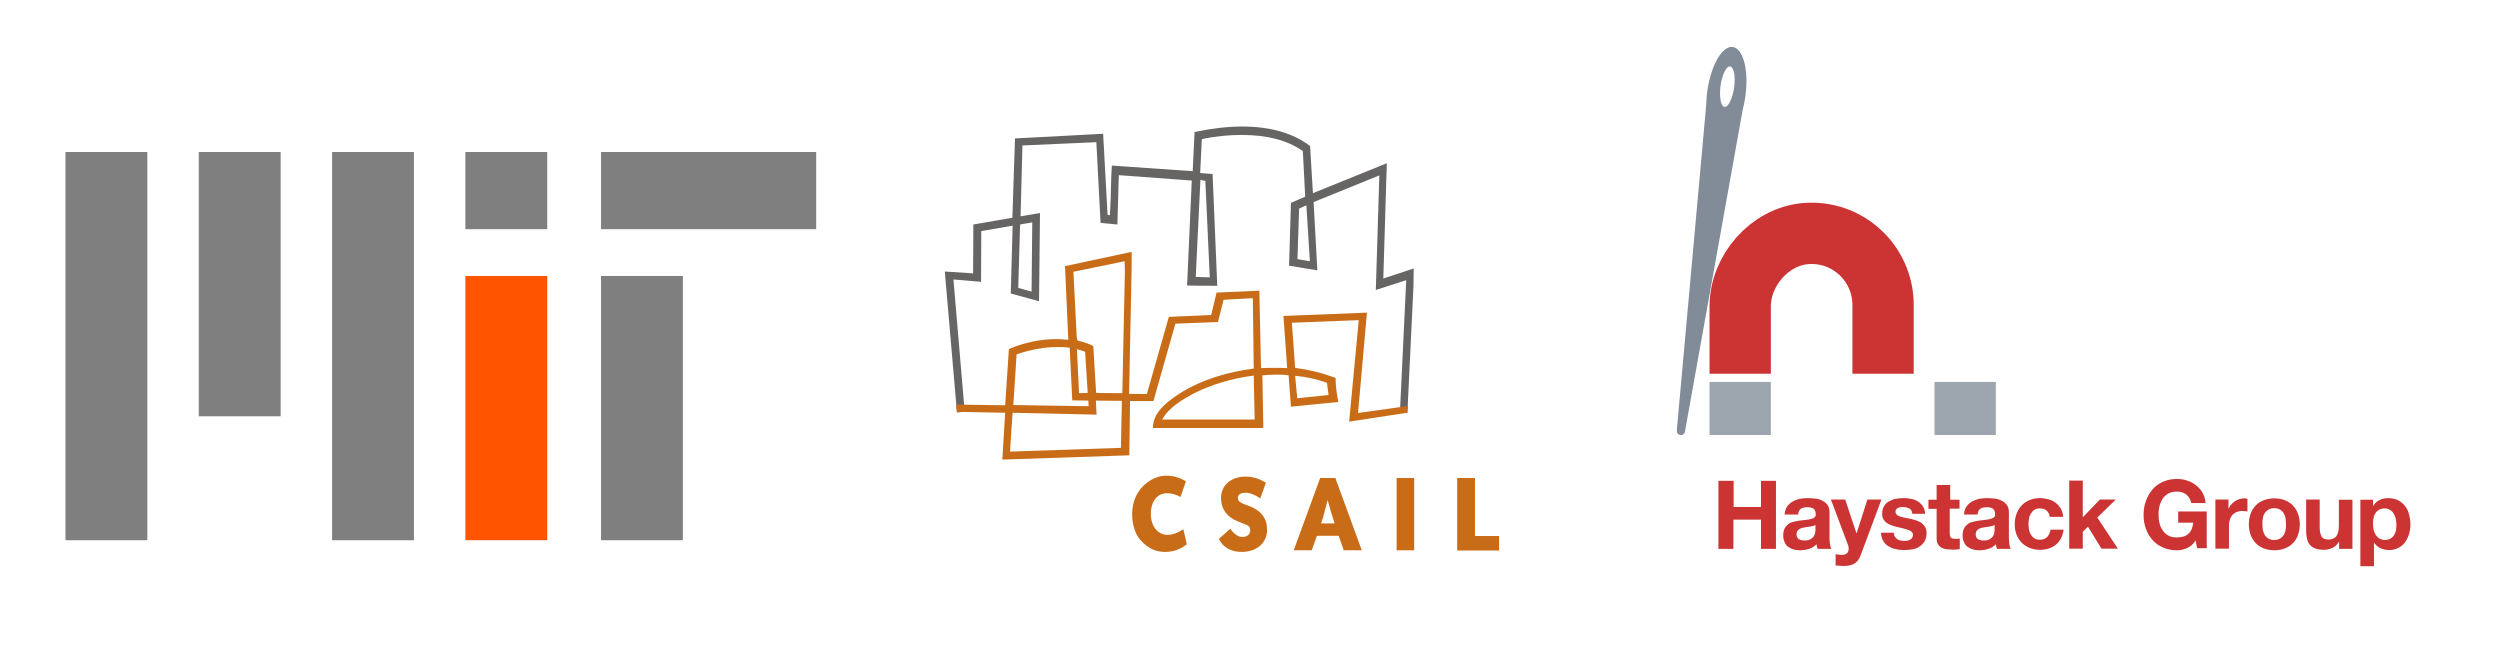
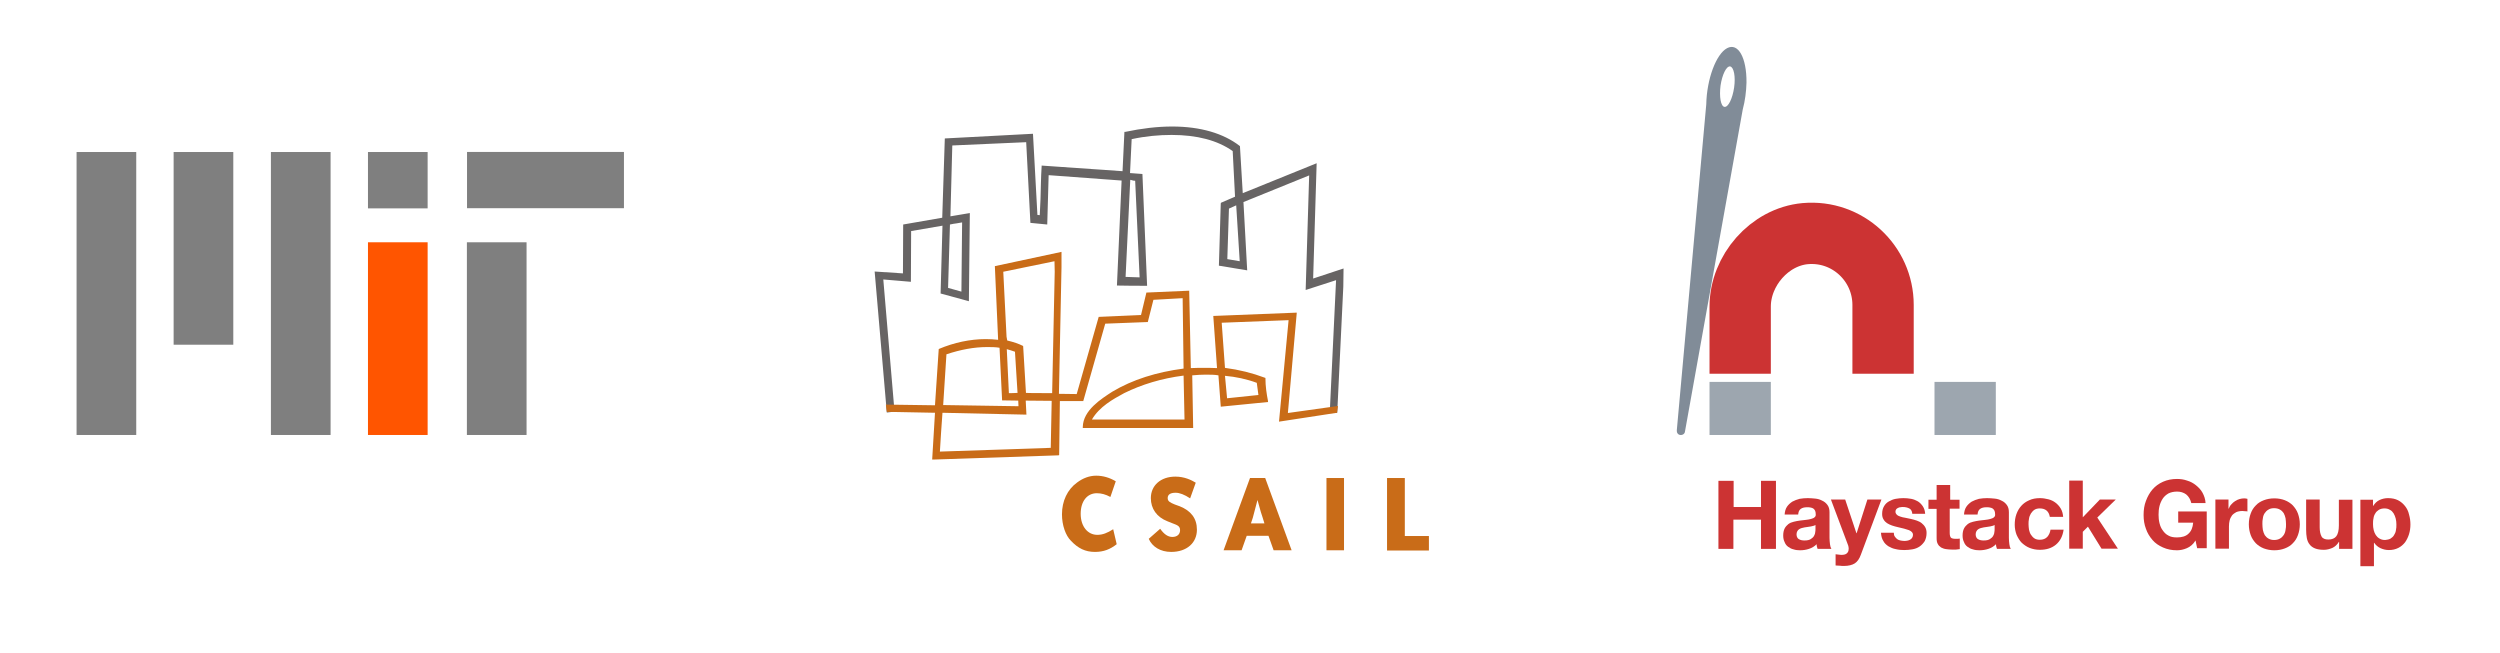
<svg xmlns="http://www.w3.org/2000/svg" version="1.1" id="Layer_1" x="0px" y="0px" viewBox="0 0 1069 279" style="enable-background:new 0 0 1069 279;" xml:space="preserve">
  <style type="text/css">
- 	.st0{stroke:#000000;stroke-width:35;stroke-opacity:0.5;}
- 	.st1{stroke:#FF5500;stroke-width:35;}
- 	.st2{stroke:#000000;stroke-width:33;stroke-opacity:0.5;}
+ 	.st0{fill:none;stroke:#000000;stroke-width:25.512;stroke-opacity:0.5;}
+ 	.st1{fill:none;stroke:#FF5500;stroke-width:25.512;}
+ 	.st2{fill:none;stroke:#000000;stroke-width:24.054;stroke-opacity:0.5;}
	.st3{fill:#C96C18;}
	.st4{fill:#676464;}
	.st5{fill:#818C98;}
	.st6{fill:none;stroke:#CC3333;stroke-width:26.217;}
	.st7{fill:none;stroke:#9DA6AF;stroke-width:26.217;}
	.st8{fill:#CC3333;}
</style>
  <g>
-     <path class="st0" d="M45.5,65v166 M102.5,65v113 M159.5,65v166 M216.5,65v33 M274.5,118v113" />
-     <path class="st1" d="M216.5,118v113" />
-     <path class="st2" d="M257,81.5h92" />
+     <path class="st0" d="M45.5,65v121 M87,65v82.4 M128.6,65v121 M170.1,65v24.1 M212.4,103.6V186" />
+     <path class="st1" d="M170.1,103.6V186" />
+     <path class="st2" d="M199.7,77h67.1" />
  </g>
  <g id="logo">
    <g id="text">
-       <path class="st3" d="M498.2,236c-4.1,0-7.2-1.5-10.3-4.8c-2.2-2.2-3.8-6.5-3.8-11.3c0-5.6,2.3-10.6,6.5-13.6    c2.4-1.8,5.2-2.9,8.1-2.9s5.7,0.8,8.4,2.4l-2.3,6.7c-2-1.1-3.9-1.6-5.8-1.6c-4.1,0-6.9,3.4-6.9,8.8s3,9,7.1,9    c2.3,0,4.3-0.8,6.8-2.4l1.5,6.4C504.7,234.9,501.9,236,498.2,236z" />
-       <path class="st3" d="M541.8,226.5c0,5.6-4.3,9.5-11,9.5c-4.6,0-8.1-2.2-9.6-5.6l4.9-4.3c1.6,2.3,3.3,3.5,5.2,3.5    c2,0,3.3-1.1,3.3-2.9c0-1.9-1.4-2.2-3.4-3l-2-0.8c-4.6-1.8-7.1-5.4-7.1-9.9c0-5.4,4.2-9.2,10.5-9.2c3.9,0,6.9,1.5,8.7,2.6    l-2.4,6.7c-2.4-1.6-4.5-2.4-6.2-2.4c-2.3,0-3.4,0.8-3.4,2.3c0,1.4,1.1,1.9,3,2.7l2.2,0.8C539.2,218.4,541.8,221.6,541.8,226.5z" />
-       <path class="st3" d="M563.1,229.1l-2.2,6.2h-7.7l11.3-30.9h6.5l11.3,30.9h-7.7l-2.2-6.2H563.1z M570.7,223.9l-0.8-2.6    c-0.3-0.7-1-3.1-2.2-7.5c-1.1,4.3-1.8,6.9-2,7.6l-0.8,2.4H570.7z" />
-       <path class="st3" d="M597.2,235.3v-30.9h7.5v30.9H597.2z" />
-       <path class="st3" d="M623.1,235.3v-30.9h7.6v24.8H641v6.2h-17.9V235.3L623.1,235.3z" />
+       <path class="st3" d="M468.2,236c-4.1,0-7.2-1.5-10.3-4.8c-2.2-2.2-3.8-6.5-3.8-11.3c0-5.6,2.3-10.6,6.5-13.6    c2.4-1.8,5.2-2.9,8.1-2.9s5.7,0.8,8.4,2.4l-2.3,6.7c-2-1.1-3.9-1.6-5.8-1.6c-4.1,0-6.9,3.4-6.9,8.8s3,9,7.1,9    c2.3,0,4.3-0.8,6.8-2.4l1.5,6.4C474.7,234.9,471.9,236,468.2,236z" />
+       <path class="st3" d="M511.8,226.5c0,5.6-4.3,9.5-11,9.5c-4.6,0-8.1-2.2-9.6-5.6l4.9-4.3c1.6,2.3,3.3,3.5,5.2,3.5    c2,0,3.3-1.1,3.3-2.9c0-1.9-1.4-2.2-3.4-3l-2-0.8c-4.6-1.8-7.1-5.4-7.1-9.9c0-5.4,4.2-9.2,10.5-9.2c3.9,0,6.9,1.5,8.7,2.6    l-2.4,6.7c-2.4-1.6-4.5-2.4-6.2-2.4c-2.3,0-3.4,0.8-3.4,2.3c0,1.4,1.1,1.9,3,2.7l2.2,0.8C509.2,218.4,511.8,221.6,511.8,226.5z" />
+       <path class="st3" d="M533.1,229.1l-2.2,6.2h-7.7l11.3-30.9h6.5l11.3,30.9h-7.7l-2.2-6.2H533.1z M540.7,223.9l-0.8-2.6    c-0.3-0.7-1-3.1-2.2-7.5c-1.1,4.3-1.8,6.9-2,7.6l-0.8,2.4H540.7z" />
+       <path class="st3" d="M567.2,235.3v-30.9h7.5v30.9H567.2z" />
+       <path class="st3" d="M593.1,235.3v-30.9h7.6v24.8H611v6.2h-17.9V235.3L593.1,235.3z" />
    </g>
    <g id="shape">
-       <path class="st4" d="M598.6,176.5l2.7-56.7l-13,4.2l1.5-49l-28.1,11.4l1.6,29.2l-12.1-2l0.8-26.6l0.1-0.3l6-2.6l-1-19.5    c-6.5-4.6-15.3-6.9-26.1-6.9c-5.4,0-11.1,0.5-17.1,1.8l-0.7,14.5l5.3,0.4l2,47.8h-0.4c-3.9,0-8,0-12.1-0.1h-0.4l2-44.9l-31.2-2.3    L477.8,96l-7.2-0.7l-1.8-34.5l-31.6,1.4l-0.8,30.3l8.3-1.4l-0.4,37.3v0.4l-12.1-3.3l0.8-29l-13.4,2.3l-0.1,21.7l-11.8-1l4.8,56.5    l-3.3,0.4l-5.2-60.3l12.1,0.8l0.1-20.9l16.7-2.9l1.1-33.9l37.7-2l1.9,34.7l1,0.1c0.3-4.6,0.4-9.2,0.5-13.7    c0.1-2.3,0.1-4.8,0.3-7.1v-0.4l34.6,2.4l0.8-16.8h0.3c7.1-1.5,13.8-2.3,20.1-2.3c12.1,0,21.9,2.9,28.9,8.3l0.1,0.1l1.2,20.1    l31.6-12.8l-1.5,49.3l13-4.3l-0.1,7.7l-2.6,54L598.6,176.5z M441.1,124.7l0.3-29.6c-0.8,0.1-1.5,0.3-2.3,0.4    c-1,0.1-1.9,0.3-2.9,0.5l-0.8,27.1L441.1,124.7z M517.3,118.6l-1.9-41.3c-0.5,0-1.1-0.1-1.6-0.3c-0.1,0-0.4-0.1-0.5-0.1l-2,41.5    L517.3,118.6z M560.1,111.7l-1.5-23.9l-3.1,1.4l-0.7,21.6L560.1,111.7z" />
-       <path class="st3" d="M428.6,196.5l1.2-20l-20.6-0.4l-0.4-3.1l21,0.3l1.6-24l0.1-0.1c6.4-2.7,13.3-4.2,20-4.2    c1.8,0,3.5,0.1,5.3,0.3l-1.4-31.5l28.5-6.1v6.5l-1.1,54.2l7.6,0.1l9.4-33l18.1-0.8l2.3-9.6l18.3-0.8l0.7,33.1    c1.8-0.1,3.7-0.1,5.6-0.1s3.8,0,5.6,0.1l-1.6-22.3l35.2-1.4h0.5l-3.8,42.9l21.4-3l-0.4,2.9l-24.8,3.8l4.1-43.4l-28.6,1.1l1.4,19.3    c6.1,0.8,11.7,2.2,17,4.2l0.3,0.1v0.1c0,3.5,0.5,6.7,1.1,9.8v0.4l-20.2,2l-1-13.4c-1.6-0.3-3.5-0.3-5.6-0.3    c-1.6,0-3.5,0.1-5.6,0.3l0.4,22.5h-47.2v-0.4c0.1-7.2,8-12.1,12.6-15.1c8.7-5.2,19-8.4,30.5-9.9l-0.4-30.1l-12.5,0.7l-2.4,9.5    l-18.2,0.7l-9.4,33.1h-10l-0.3,23.1l-0.3,0.1l-53.2,1.8h-0.7V196.5z M433,176.5c-0.4,5.6-0.8,11.1-1.1,16.6l47.4-1.6l0.4-20.1    l-11.1-0.1l0.3,6L433,176.5z M536.5,179.5l-0.4-18.9c-9.4,1.2-17.9,3.8-25.4,7.5c-4.8,2.6-10.6,5.8-13.8,11.3h39.6V179.5z     M465.5,173.7l-0.1-2.4l-6.9-0.1l-1.1-22.5c-1.8-0.3-3.5-0.3-5.3-0.3c-5.6,0-11.4,1.1-17.4,3.1l-1.4,21.7L465.5,173.7z     M554.7,170.3l13.4-1.4l-0.7-5.2c-4.3-1.6-9-2.6-13.6-3L554.7,170.3z M479.9,168.1l1.1-51.9l-0.1-4.5l-21.9,4.5l1.4,27.8l0.3,1.6    c2.9,0.7,4.9,1.4,6.7,2.3l0.1,0.1l1.2,20C468.6,168.1,479.9,168.1,479.9,168.1z M461.4,168.1c1.1,0,2.4,0,3.7-0.1l-1.1-17.6    c-1.2-0.4-2.3-0.8-3.5-1.1L461.4,168.1z" />
+       <path class="st4" d="M568.6,176.5l2.7-56.7l-13,4.2l1.5-49l-28.1,11.4l1.6,29.2l-12.1-2l0.8-26.6l0.1-0.3l6-2.6l-1-19.5    c-6.5-4.6-15.3-6.9-26.1-6.9c-5.4,0-11.1,0.5-17.1,1.8l-0.7,14.5l5.3,0.4l2,47.8h-0.4c-3.9,0-8,0-12.1-0.1h-0.4l2-44.9l-31.2-2.3    L447.8,96l-7.2-0.7l-1.8-34.5l-31.6,1.4l-0.8,30.3l8.3-1.4l-0.4,37.3v0.4l-12.1-3.3l0.8-29l-13.4,2.3l-0.1,21.7l-11.8-1l4.8,56.5    l-3.3,0.4l-5.2-60.3l12.1,0.8l0.1-20.9l16.7-2.9l1.1-33.9l37.7-2l1.9,34.7l1,0.1c0.3-4.6,0.4-9.2,0.5-13.7    c0.1-2.3,0.1-4.8,0.3-7.1v-0.4l34.6,2.4l0.8-16.8h0.3c7.1-1.5,13.8-2.3,20.1-2.3c12.1,0,21.9,2.9,28.9,8.3l0.1,0.1l1.2,20.1    l31.6-12.8l-1.5,49.3l13-4.3l-0.1,7.7l-2.6,54L568.6,176.5z M411.1,124.7l0.3-29.6c-0.8,0.1-1.5,0.3-2.3,0.4    c-1,0.1-1.9,0.3-2.9,0.5l-0.8,27.1L411.1,124.7z M487.3,118.6l-1.9-41.3c-0.5,0-1.1-0.1-1.6-0.3c-0.1,0-0.4-0.1-0.5-0.1l-2,41.5    L487.3,118.6z M530.1,111.7l-1.5-23.9l-3.1,1.4l-0.7,21.6L530.1,111.7z" />
+       <path class="st3" d="M398.6,196.5l1.2-20l-20.6-0.4l-0.4-3.1l21,0.3l1.6-24l0.1-0.1c6.4-2.7,13.3-4.2,20-4.2    c1.8,0,3.5,0.1,5.3,0.3l-1.4-31.5l28.5-6.1v6.5l-1.1,54.2l7.6,0.1l9.4-33l18.1-0.8l2.3-9.6l18.3-0.8l0.7,33.1    c1.8-0.1,3.7-0.1,5.6-0.1s3.8,0,5.6,0.1l-1.6-22.3l35.2-1.4h0.5l-3.8,42.9l21.4-3l-0.4,2.9l-24.8,3.8l4.1-43.4l-28.6,1.1l1.4,19.3    c6.1,0.8,11.7,2.2,17,4.2l0.3,0.1v0.1c0,3.5,0.5,6.7,1.1,9.8v0.4l-20.2,2l-1-13.4c-1.6-0.3-3.5-0.3-5.6-0.3    c-1.6,0-3.5,0.1-5.6,0.3l0.4,22.5h-47.2v-0.4c0.1-7.2,8-12.1,12.6-15.1c8.7-5.2,19-8.4,30.5-9.9l-0.4-30.1l-12.5,0.7l-2.4,9.5    l-18.2,0.7l-9.4,33.1h-10l-0.3,23.1l-0.3,0.1l-53.2,1.8h-0.7V196.5z M403,176.5c-0.4,5.6-0.8,11.1-1.1,16.6l47.4-1.6l0.4-20.1    l-11.1-0.1l0.3,6L403,176.5z M506.5,179.5l-0.4-18.9c-9.4,1.2-17.9,3.8-25.4,7.5c-4.8,2.6-10.6,5.8-13.8,11.3h39.6V179.5z     M435.5,173.7l-0.1-2.4l-6.9-0.1l-1.1-22.5c-1.8-0.3-3.5-0.3-5.3-0.3c-5.6,0-11.4,1.1-17.4,3.1l-1.4,21.7L435.5,173.7z     M524.7,170.3l13.4-1.4l-0.7-5.2c-4.3-1.6-9-2.6-13.6-3L524.7,170.3z M449.9,168.1l1.1-51.9l-0.1-4.5l-21.9,4.5l1.4,27.8l0.3,1.6    c2.9,0.7,4.9,1.4,6.7,2.3l0.1,0.1l1.2,20C438.6,168.1,449.9,168.1,449.9,168.1z M431.4,168.1c1.1,0,2.4,0,3.7-0.1l-1.1-17.6    c-1.2-0.4-2.3-0.8-3.5-1.1L431.4,168.1z" />
    </g>
  </g>
  <g>
    <g>
      <path id="needle_00000050643817833867392630000002994121999782302872_" class="st5" d="M729.6,44.6c0.2-10.7,4.2-21.5,8.9-24    s8.4,4,8.3,14.7c-0.1,3.8-0.6,7.8-1.6,11.5l-24.7,137.7c-0.1,1-1,1.6-2,1.5s-1.6-1-1.5-2L729.6,44.6z M737.4,45.7    c1.6,0.2,3.4-3.5,4.1-8.2s-0.1-8.8-1.7-9.1c-1.6-0.2-3.4,3.5-4.1,8.2C735.1,41.4,735.8,45.5,737.4,45.7z" />
      <g id="magnet_00000097496302036256213370000015808932554138588585_" transform="translate(17, 83)">
        <path class="st6" d="M727.1,76.8l0-28.7c0-15.4,12.5-29.8,27.8-31.2c18.1-1.6,33.3,12.7,33.3,30.5v29.4" />
        <line id="end_00000116196098392099085660000002163753295533640088_" class="st7" x1="727.1" y1="80.3" x2="727.1" y2="103" />
        <g transform="translate(35, 0)">
          <line id="end_00000147201359111525143130000008802681888913263528_" class="st7" x1="788.3" y1="80.3" x2="788.3" y2="103" />
        </g>
      </g>
    </g>
    <g>
      <path class="st8" d="M741.3,205.6v11.2H753v-11.2h6.4v29.1H753v-12.5h-11.8v12.5h-6.4v-29.1H741.3z" />
      <path class="st8" d="M763.1,220.1c0.1-1.4,0.4-2.5,1-3.4c0.6-0.9,1.4-1.6,2.3-2.2c0.9-0.5,2-0.9,3.1-1.2c1.2-0.2,2.3-0.3,3.5-0.3    c1.1,0,2.1,0.1,3.2,0.2c1.1,0.1,2.1,0.4,3,0.9c0.9,0.4,1.6,1,2.2,1.8c0.6,0.8,0.9,1.8,0.9,3.1V230c0,0.9,0.1,1.9,0.2,2.7    c0.1,0.9,0.3,1.5,0.6,2h-5.9c-0.1-0.3-0.2-0.7-0.3-1c-0.1-0.3-0.1-0.7-0.1-1c-0.9,0.9-2,1.6-3.3,2c-1.2,0.4-2.5,0.6-3.8,0.6    c-1,0-1.9-0.1-2.8-0.4c-0.9-0.2-1.6-0.6-2.3-1.1c-0.7-0.5-1.2-1.2-1.5-2c-0.4-0.8-0.6-1.7-0.6-2.8c0-1.2,0.2-2.2,0.6-3    c0.4-0.8,1-1.4,1.6-1.9c0.7-0.5,1.4-0.8,2.3-1c0.9-0.2,1.7-0.4,2.6-0.5c0.9-0.1,1.7-0.2,2.6-0.3c0.8-0.1,1.6-0.2,2.2-0.4    c0.7-0.2,1.2-0.4,1.5-0.7c0.4-0.3,0.6-0.8,0.5-1.4c0-0.6-0.1-1.1-0.3-1.5s-0.5-0.7-0.8-0.9c-0.3-0.2-0.7-0.3-1.2-0.4    c-0.4-0.1-0.9-0.1-1.4-0.1c-1.1,0-2,0.2-2.7,0.7c-0.7,0.5-1,1.3-1.1,2.4H763.1z M776.5,224.3c-0.2,0.2-0.5,0.4-0.9,0.5    c-0.4,0.1-0.8,0.2-1.2,0.3c-0.4,0.1-0.9,0.1-1.3,0.2c-0.5,0.1-0.9,0.1-1.4,0.2c-0.4,0.1-0.9,0.2-1.3,0.3c-0.4,0.1-0.8,0.3-1.1,0.5    c-0.3,0.2-0.6,0.5-0.8,0.9c-0.2,0.4-0.3,0.8-0.3,1.3c0,0.5,0.1,1,0.3,1.3c0.2,0.4,0.4,0.6,0.8,0.8c0.3,0.2,0.7,0.3,1.1,0.4    c0.4,0.1,0.9,0.1,1.3,0.1c1.1,0,2-0.2,2.6-0.6c0.6-0.4,1.1-0.8,1.4-1.4c0.3-0.5,0.5-1.1,0.5-1.6c0.1-0.5,0.1-1,0.1-1.3V224.3z" />
      <path class="st8" d="M793.1,240.9c-1.1,0.7-2.7,1.1-4.6,1.1c-0.6,0-1.2,0-1.8-0.1c-0.6,0-1.2-0.1-1.8-0.1V237    c0.5,0.1,1.1,0.1,1.7,0.2c0.6,0.1,1.1,0.1,1.7,0c0.8-0.1,1.3-0.4,1.7-0.9c0.4-0.5,0.5-1.1,0.5-1.7c0-0.5-0.1-0.9-0.2-1.3    l-7.4-19.7h6.1l4.8,14.4h0.1l4.6-14.4h6l-8.8,23.6C795.1,238.9,794.2,240.2,793.1,240.9z" />
      <path class="st8" d="M810.2,229.4c0.3,0.4,0.6,0.8,1,1.1c0.4,0.3,0.9,0.5,1.4,0.6c0.5,0.1,1.1,0.2,1.6,0.2c0.4,0,0.8,0,1.3-0.1    c0.4-0.1,0.9-0.2,1.2-0.4c0.4-0.2,0.7-0.5,0.9-0.8c0.2-0.3,0.4-0.8,0.4-1.3c0-0.9-0.6-1.5-1.7-2c-1.2-0.4-2.8-0.9-4.8-1.3    c-0.8-0.2-1.7-0.4-2.5-0.7c-0.8-0.3-1.5-0.6-2.1-1c-0.6-0.4-1.1-0.9-1.5-1.6c-0.4-0.6-0.6-1.4-0.6-2.3c0-1.4,0.3-2.5,0.8-3.3    c0.5-0.9,1.2-1.6,2.1-2.1c0.9-0.5,1.8-0.9,2.9-1.1c1.1-0.2,2.2-0.3,3.3-0.3c1.1,0,2.2,0.1,3.3,0.3c1.1,0.2,2,0.6,2.9,1.1    c0.8,0.5,1.5,1.2,2.1,2.1c0.6,0.9,0.9,1.9,1,3.2h-5.5c-0.1-1.1-0.5-1.9-1.3-2.3c-0.8-0.4-1.7-0.6-2.7-0.6c-0.3,0-0.7,0-1.1,0.1    c-0.4,0-0.7,0.1-1,0.3c-0.3,0.1-0.6,0.3-0.8,0.6c-0.2,0.3-0.3,0.6-0.3,1c0,0.5,0.2,0.9,0.6,1.3s0.9,0.6,1.5,0.8    c0.6,0.2,1.3,0.4,2.1,0.5c0.8,0.2,1.6,0.3,2.4,0.5c0.8,0.2,1.7,0.4,2.5,0.7c0.8,0.3,1.5,0.6,2.1,1.1s1.1,1,1.5,1.7    c0.4,0.7,0.6,1.5,0.6,2.5c0,1.4-0.3,2.5-0.8,3.5c-0.6,0.9-1.3,1.7-2.2,2.3c-0.9,0.6-1.9,1-3.1,1.2s-2.3,0.3-3.5,0.3    c-1.2,0-2.4-0.1-3.6-0.4c-1.2-0.2-2.2-0.7-3.1-1.2c-0.9-0.6-1.7-1.3-2.2-2.3c-0.6-0.9-0.9-2.1-1-3.5h5.5    C809.8,228.4,809.9,229,810.2,229.4z" />
      <path class="st8" d="M837.9,213.6v3.9h-4.2v10.4c0,1,0.2,1.6,0.5,2c0.3,0.3,1,0.5,2,0.5c0.3,0,0.6,0,0.9,0c0.3,0,0.6-0.1,0.9-0.1    v4.5c-0.5,0.1-1,0.1-1.6,0.2c-0.6,0-1.2,0-1.8,0c-0.9,0-1.7-0.1-2.5-0.2c-0.8-0.1-1.5-0.4-2.1-0.7c-0.6-0.4-1.1-0.9-1.4-1.5    c-0.4-0.7-0.5-1.5-0.5-2.6v-12.4h-3.5v-3.9h3.5v-6.3h5.8v6.3H837.9z" />
      <path class="st8" d="M839.8,220.1c0.1-1.4,0.4-2.5,1-3.4c0.6-0.9,1.4-1.6,2.3-2.2c0.9-0.5,2-0.9,3.1-1.2c1.2-0.2,2.3-0.3,3.5-0.3    c1.1,0,2.1,0.1,3.2,0.2c1.1,0.1,2.1,0.4,3,0.9c0.9,0.4,1.6,1,2.2,1.8c0.6,0.8,0.9,1.8,0.9,3.1V230c0,0.9,0.1,1.9,0.2,2.7    c0.1,0.9,0.3,1.5,0.6,2h-5.9c-0.1-0.3-0.2-0.7-0.3-1c-0.1-0.3-0.1-0.7-0.1-1c-0.9,0.9-2,1.6-3.3,2c-1.2,0.4-2.5,0.6-3.8,0.6    c-1,0-1.9-0.1-2.8-0.4c-0.9-0.2-1.6-0.6-2.3-1.1c-0.7-0.5-1.2-1.2-1.5-2c-0.4-0.8-0.6-1.7-0.6-2.8c0-1.2,0.2-2.2,0.6-3    c0.4-0.8,1-1.4,1.6-1.9c0.7-0.5,1.4-0.8,2.3-1c0.9-0.2,1.7-0.4,2.6-0.5c0.9-0.1,1.7-0.2,2.6-0.3c0.8-0.1,1.6-0.2,2.2-0.4    c0.7-0.2,1.2-0.4,1.5-0.7c0.4-0.3,0.6-0.8,0.5-1.4c0-0.6-0.1-1.1-0.3-1.5s-0.5-0.7-0.8-0.9c-0.3-0.2-0.7-0.3-1.2-0.4    c-0.4-0.1-0.9-0.1-1.4-0.1c-1.1,0-2,0.2-2.7,0.7c-0.7,0.5-1,1.3-1.1,2.4H839.8z M853.1,224.3c-0.2,0.2-0.5,0.4-0.9,0.5    c-0.4,0.1-0.8,0.2-1.2,0.3c-0.4,0.1-0.9,0.1-1.3,0.2c-0.5,0.1-0.9,0.1-1.4,0.2c-0.4,0.1-0.9,0.2-1.3,0.3c-0.4,0.1-0.8,0.3-1.1,0.5    c-0.3,0.2-0.6,0.5-0.8,0.9c-0.2,0.4-0.3,0.8-0.3,1.3c0,0.5,0.1,1,0.3,1.3c0.2,0.4,0.4,0.6,0.8,0.8c0.3,0.2,0.7,0.3,1.1,0.4    c0.4,0.1,0.9,0.1,1.3,0.1c1.1,0,2-0.2,2.6-0.6c0.6-0.4,1.1-0.8,1.4-1.4c0.3-0.5,0.5-1.1,0.5-1.6c0.1-0.5,0.1-1,0.1-1.3V224.3z" />
      <path class="st8" d="M872.2,217.4c-0.9,0-1.7,0.2-2.3,0.6c-0.6,0.4-1.1,1-1.5,1.6c-0.4,0.7-0.7,1.4-0.8,2.2    c-0.2,0.8-0.2,1.6-0.2,2.4c0,0.8,0.1,1.5,0.2,2.3c0.2,0.8,0.4,1.5,0.8,2.1c0.4,0.6,0.9,1.2,1.5,1.6s1.4,0.6,2.3,0.6    c1.4,0,2.4-0.4,3.2-1.2c0.7-0.8,1.2-1.8,1.4-3.1h5.6c-0.4,2.8-1.5,4.9-3.3,6.4c-1.8,1.5-4.1,2.2-6.9,2.2c-1.6,0-3-0.3-4.3-0.8    c-1.3-0.5-2.4-1.3-3.4-2.2c-0.9-0.9-1.6-2.1-2.2-3.4c-0.5-1.3-0.8-2.8-0.8-4.3c0-1.6,0.2-3.1,0.7-4.5c0.5-1.4,1.2-2.6,2.1-3.6    c0.9-1,2-1.8,3.4-2.4c1.3-0.6,2.8-0.9,4.6-0.9c1.2,0,2.4,0.2,3.6,0.5c1.2,0.3,2.2,0.8,3.1,1.5c0.9,0.7,1.6,1.5,2.2,2.5    c0.6,1,0.9,2.2,1,3.5h-5.7C876.1,218.6,874.6,217.4,872.2,217.4z" />
      <path class="st8" d="M890.6,205.6v15.6l7.3-7.6h6.8l-7.9,7.7l8.8,13.3h-7l-5.8-9.4l-2.2,2.2v7.2h-5.8v-29.1H890.6z" />
      <path class="st8" d="M935.1,234.4c-1.4,0.6-2.8,0.9-4.2,0.9c-2.2,0-4.2-0.4-6-1.2c-1.8-0.8-3.3-1.8-4.5-3.2    c-1.2-1.4-2.2-3-2.8-4.8c-0.7-1.8-1-3.8-1-5.9c0-2.2,0.3-4.2,1-6c0.7-1.9,1.6-3.5,2.8-4.9c1.2-1.4,2.7-2.5,4.5-3.3    c1.8-0.8,3.8-1.2,6-1.2c1.5,0,2.9,0.2,4.3,0.7c1.4,0.4,2.7,1.1,3.8,2c1.1,0.9,2.1,1.9,2.8,3.2c0.7,1.3,1.2,2.7,1.3,4.4h-6.1    c-0.4-1.6-1.1-2.8-2.2-3.7c-1.1-0.8-2.4-1.2-3.9-1.2c-1.4,0-2.7,0.3-3.7,0.8c-1,0.6-1.8,1.3-2.4,2.2c-0.6,0.9-1.1,2-1.4,3.2    c-0.3,1.2-0.4,2.4-0.4,3.7c0,1.2,0.1,2.4,0.4,3.6c0.3,1.2,0.7,2.2,1.4,3.1c0.6,0.9,1.4,1.7,2.4,2.2c1,0.6,2.2,0.8,3.7,0.8    c2.1,0,3.8-0.5,4.9-1.6c1.2-1.1,1.8-2.6,2-4.7h-6.4v-4.8h12.2v15.7h-4.1l-0.7-3.3C937.8,232.8,936.5,233.8,935.1,234.4z" />
      <path class="st8" d="M952.9,213.6v3.9h0.1c0.3-0.7,0.6-1.3,1.1-1.8c0.5-0.6,1-1,1.6-1.4c0.6-0.4,1.2-0.7,1.9-0.9    c0.7-0.2,1.4-0.3,2.1-0.3c0.4,0,0.8,0.1,1.3,0.2v5.4c-0.3-0.1-0.6-0.1-1-0.1c-0.4,0-0.7-0.1-1.1-0.1c-1.1,0-2,0.2-2.7,0.5    c-0.7,0.4-1.3,0.8-1.8,1.4c-0.4,0.6-0.8,1.3-1,2.1c-0.2,0.8-0.3,1.7-0.3,2.6v9.5h-5.8v-21H952.9z" />
      <path class="st8" d="M962.4,219.6c0.5-1.4,1.2-2.5,2.2-3.5c0.9-1,2.1-1.7,3.4-2.2c1.3-0.5,2.8-0.8,4.5-0.8c1.7,0,3.2,0.3,4.5,0.8    c1.3,0.5,2.5,1.3,3.4,2.2c0.9,1,1.7,2.1,2.2,3.5c0.5,1.4,0.8,2.9,0.8,4.6c0,1.7-0.3,3.2-0.8,4.6c-0.5,1.4-1.2,2.5-2.2,3.5    c-0.9,1-2.1,1.7-3.4,2.2c-1.3,0.5-2.8,0.8-4.5,0.8c-1.7,0-3.1-0.3-4.5-0.8c-1.3-0.5-2.5-1.3-3.4-2.2c-0.9-1-1.7-2.1-2.2-3.5    c-0.5-1.4-0.8-2.9-0.8-4.6C961.6,222.5,961.9,220.9,962.4,219.6z M967.6,226.6c0.2,0.8,0.4,1.5,0.8,2.2c0.4,0.6,0.9,1.1,1.6,1.5    c0.7,0.4,1.5,0.6,2.4,0.6c1,0,1.8-0.2,2.5-0.6c0.7-0.4,1.2-0.9,1.6-1.5c0.4-0.6,0.7-1.4,0.8-2.2c0.2-0.8,0.2-1.6,0.2-2.5    c0-0.8-0.1-1.7-0.2-2.5c-0.2-0.8-0.4-1.5-0.8-2.2c-0.4-0.6-0.9-1.1-1.6-1.5c-0.7-0.4-1.5-0.6-2.5-0.6c-1,0-1.8,0.2-2.4,0.6    c-0.7,0.4-1.2,0.9-1.6,1.5c-0.4,0.6-0.7,1.3-0.8,2.2c-0.2,0.8-0.2,1.6-0.2,2.5C967.4,225,967.5,225.8,967.6,226.6z" />
      <path class="st8" d="M1000.2,234.6v-2.9h-0.1c-0.7,1.2-1.7,2.1-2.8,2.6c-1.2,0.5-2.4,0.8-3.6,0.8c-1.5,0-2.8-0.2-3.8-0.6    c-1-0.4-1.8-1-2.3-1.7c-0.6-0.7-1-1.7-1.2-2.7c-0.2-1.1-0.3-2.3-0.3-3.6v-12.9h5.8v11.9c0,1.7,0.3,3,0.8,3.9    c0.5,0.9,1.5,1.3,2.9,1.3c1.6,0,2.7-0.5,3.4-1.4c0.7-0.9,1.1-2.5,1.1-4.6v-11h5.8v21H1000.2z" />
      <path class="st8" d="M1014.7,213.6v2.7h0.1c0.7-1.1,1.6-2,2.7-2.5c1.1-0.5,2.3-0.8,3.6-0.8c1.7,0,3.1,0.3,4.3,0.9    c1.2,0.6,2.2,1.5,3,2.5c0.8,1,1.4,2.2,1.7,3.6c0.4,1.4,0.6,2.8,0.6,4.3c0,1.4-0.2,2.8-0.6,4.1c-0.4,1.3-1,2.5-1.7,3.5    c-0.8,1-1.7,1.8-2.9,2.4c-1.2,0.6-2.5,0.9-4,0.9c-1.3,0-2.5-0.3-3.6-0.8c-1.1-0.5-2-1.3-2.7-2.3h-0.1v10h-5.8v-28.4H1014.7z     M1022.2,230.3c0.6-0.4,1.2-0.9,1.5-1.5c0.4-0.6,0.7-1.3,0.8-2.1c0.2-0.8,0.2-1.6,0.2-2.5c0-0.8-0.1-1.7-0.3-2.5    c-0.2-0.8-0.5-1.5-0.9-2.2c-0.4-0.6-0.9-1.2-1.6-1.5c-0.6-0.4-1.4-0.6-2.3-0.6c-0.9,0-1.7,0.2-2.4,0.6c-0.6,0.4-1.2,0.9-1.5,1.5    c-0.4,0.6-0.7,1.3-0.8,2.2c-0.2,0.8-0.2,1.7-0.2,2.5c0,0.8,0.1,1.7,0.3,2.5s0.5,1.5,0.9,2.1c0.4,0.6,0.9,1.1,1.6,1.5    c0.7,0.4,1.4,0.6,2.4,0.6C1020.7,230.8,1021.5,230.7,1022.2,230.3z" />
    </g>
  </g>
</svg>
